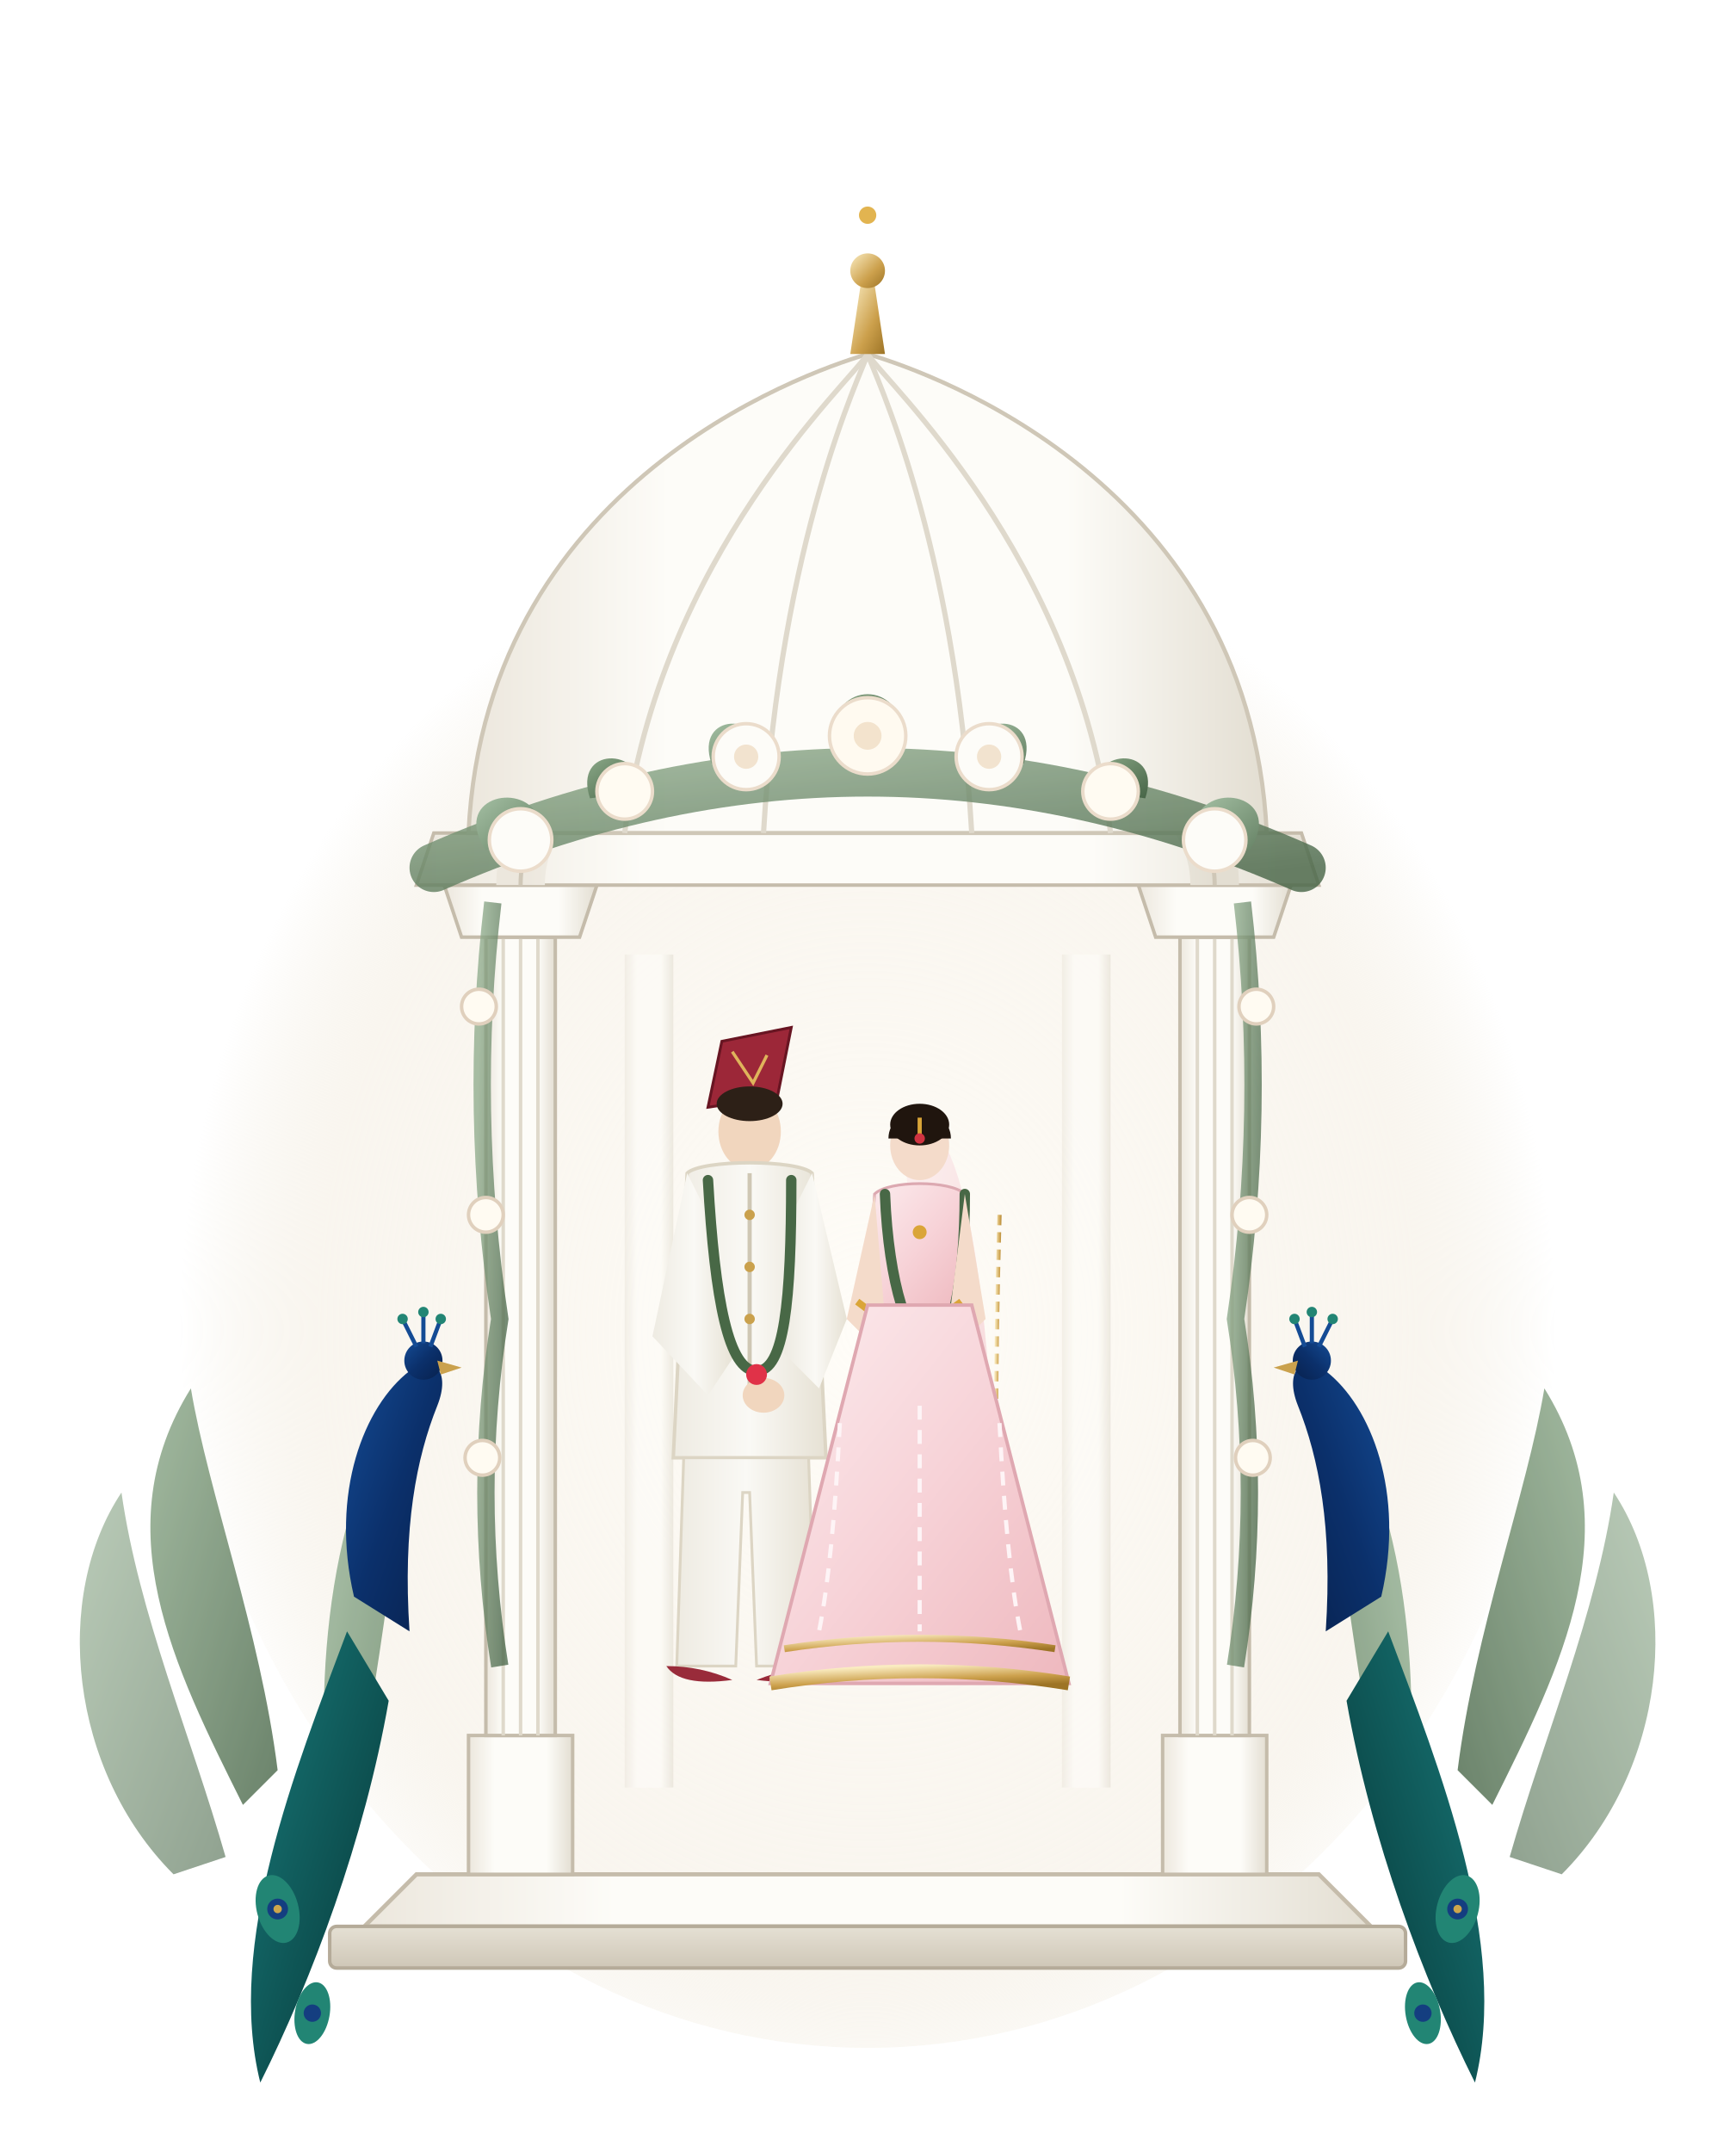
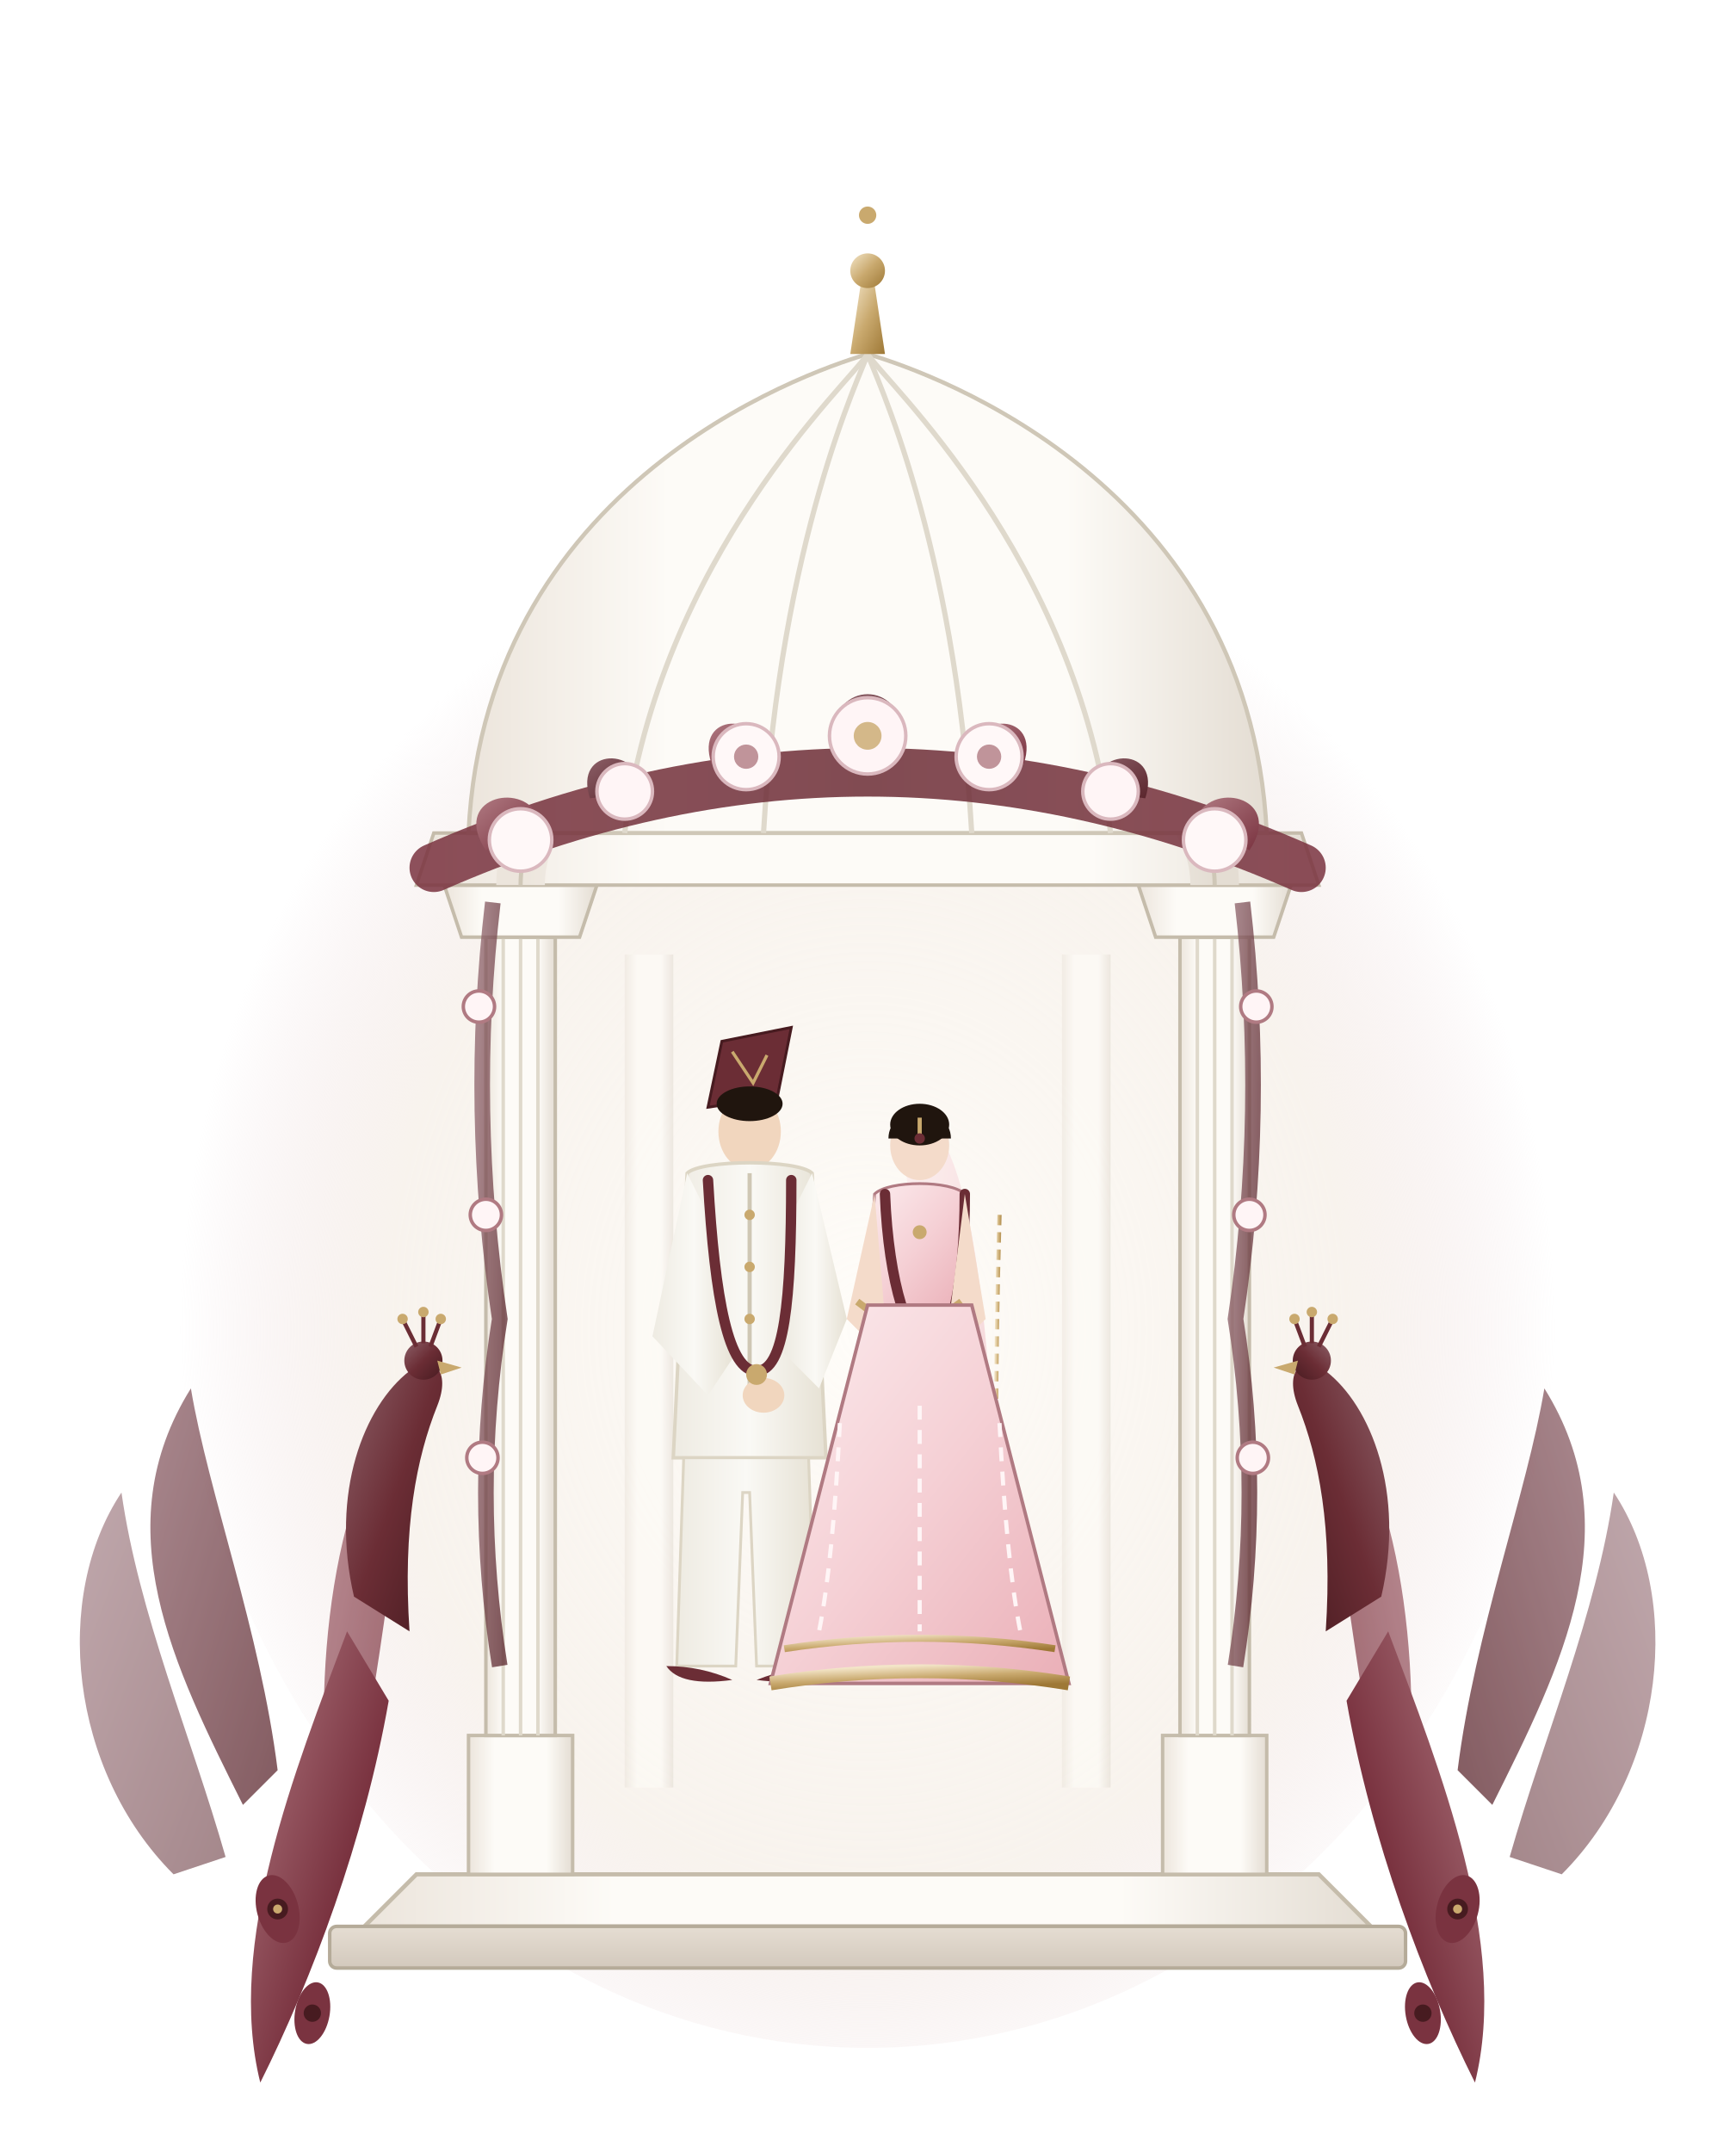
<svg xmlns="http://www.w3.org/2000/svg" viewBox="0 0 500 620" fill="none" class="w-full h-auto">
  <defs>
    <radialGradient id="gazeboGlow" cx="50%" cy="55%" r="50%">
-       <stop offset="0%" stop-color="#fffdf8" stop-opacity="0.95" />
-       <stop offset="80%" stop-color="#f5efe4" stop-opacity="0.6" />
-       <stop offset="100%" stop-color="#ece4d2" stop-opacity="0" />
+       <stop offset="0%" stop-color="#FFFDF9" stop-opacity="0.95" />
+       <stop offset="70%" stop-color="#F5EEE6" stop-opacity="0.7" />
+       <stop offset="100%" stop-color="#EBD7DA" stop-opacity="0" />
    </radialGradient>
    <linearGradient id="marbleGrad" x1="0%" y1="0%" x2="100%" y2="0%">
-       <stop offset="0%" stop-color="#ece7dd" />
-       <stop offset="25%" stop-color="#fdfcf8" />
-       <stop offset="75%" stop-color="#fdfcf8" />
-       <stop offset="100%" stop-color="#e3ded2" />
+       <stop offset="0%" stop-color="#ECE5DC" />
+       <stop offset="25%" stop-color="#FDFBF7" />
+       <stop offset="75%" stop-color="#FDFBF7" />
+       <stop offset="100%" stop-color="#E4DDD3" />
    </linearGradient>
    <linearGradient id="marbleShade" x1="0%" y1="0%" x2="0%" y2="100%">
-       <stop offset="0%" stop-color="#e5e0d4" />
-       <stop offset="100%" stop-color="#cfc7b7" />
-     </linearGradient>
-     <linearGradient id="leafSage1" x1="0%" y1="0%" x2="100%" y2="100%">
-       <stop offset="0%" stop-color="#8ba888" />
-       <stop offset="100%" stop-color="#466446" />
-     </linearGradient>
-     <linearGradient id="leafSage2" x1="0%" y1="0%" x2="100%" y2="100%">
-       <stop offset="0%" stop-color="#a4bfa3" />
-       <stop offset="100%" stop-color="#678366" />
-     </linearGradient>
-     <linearGradient id="peacockBlue" x1="0%" y1="0%" x2="100%" y2="100%">
-       <stop offset="0%" stop-color="#144b94" />
-       <stop offset="50%" stop-color="#0b306b" />
-       <stop offset="100%" stop-color="#08214d" />
-     </linearGradient>
-     <linearGradient id="peacockTeal" x1="0%" y1="0%" x2="100%" y2="100%">
-       <stop offset="0%" stop-color="#197a7a" />
-       <stop offset="60%" stop-color="#0d5050" />
-       <stop offset="100%" stop-color="#083838" />
+       <stop offset="0%" stop-color="#E5DDD2" />
+       <stop offset="100%" stop-color="#D3C9BD" />
+     </linearGradient>
+     <linearGradient id="leafMaroon1" x1="0%" y1="0%" x2="100%" y2="100%">
+       <stop offset="0%" stop-color="#8C6068" />
+       <stop offset="100%" stop-color="#5A252C" />
+     </linearGradient>
+     <linearGradient id="leafMaroon2" x1="0%" y1="0%" x2="100%" y2="100%">
+       <stop offset="0%" stop-color="#B07A82" />
+       <stop offset="100%" stop-color="#7A3340" />
+     </linearGradient>
+     <linearGradient id="roseGarlandGrad" x1="0%" y1="0%" x2="100%" y2="0%">
+       <stop offset="0%" stop-color="#7A3340" />
+       <stop offset="50%" stop-color="#6B2D35" />
+       <stop offset="100%" stop-color="#7A3340" />
+     </linearGradient>
+     <linearGradient id="peacockBurgundy" x1="0%" y1="0%" x2="100%" y2="100%">
+       <stop offset="0%" stop-color="#8C6068" />
+       <stop offset="50%" stop-color="#6B2D35" />
+       <stop offset="100%" stop-color="#471B20" />
+     </linearGradient>
+     <linearGradient id="peacockRose" x1="0%" y1="0%" x2="100%" y2="100%">
+       <stop offset="0%" stop-color="#B07A82" />
+       <stop offset="60%" stop-color="#7A3340" />
+       <stop offset="100%" stop-color="#5A252C" />
    </linearGradient>
    <linearGradient id="groomIvory" x1="0%" y1="0%" x2="100%" y2="0%">
-       <stop offset="0%" stop-color="#eeebe2" />
-       <stop offset="50%" stop-color="#faf9f5" />
-       <stop offset="100%" stop-color="#e6e1d4" />
+       <stop offset="0%" stop-color="#EEEBE2" />
+       <stop offset="50%" stop-color="#FAF9F5" />
+       <stop offset="100%" stop-color="#E6E1D4" />
    </linearGradient>
    <linearGradient id="brideBlush" x1="0%" y1="0%" x2="100%" y2="100%">
-       <stop offset="0%" stop-color="#fcecee" />
-       <stop offset="50%" stop-color="#f7d3d8" />
-       <stop offset="100%" stop-color="#eeb8be" />
+       <stop offset="0%" stop-color="#FCECEE" />
+       <stop offset="50%" stop-color="#F5D0D5" />
+       <stop offset="100%" stop-color="#EAAFB7" />
    </linearGradient>
    <linearGradient id="goldAccent" x1="0%" y1="0%" x2="100%" y2="100%">
-       <stop offset="0%" stop-color="#faecc1" />
-       <stop offset="60%" stop-color="#cca04c" />
-       <stop offset="100%" stop-color="#9d7426" />
+       <stop offset="0%" stop-color="#F3E5C8" />
+       <stop offset="50%" stop-color="#C9A96E" />
+       <stop offset="100%" stop-color="#9E7836" />
    </linearGradient>
  </defs>
  <ellipse cx="250" cy="360" rx="200" ry="230" fill="url(#gazeboGlow)" />
  <g id="gazebo-structure">
    <path d="M120 540 L380 540 L395 555 L105 555 Z" fill="url(#marbleGrad)" stroke="#c5bcab" stroke-width="1.2" />
    <rect x="95" y="555" width="310" height="12" rx="2" fill="url(#marbleShade)" stroke="#b5ab99" stroke-width="1" />
    <g id="left-pillar">
      <rect x="135" y="500" width="30" height="40" fill="url(#marbleGrad)" stroke="#c5bcab" stroke-width="1" />
      <rect x="140" y="270" width="20" height="230" fill="url(#marbleGrad)" stroke="#c5bcab" stroke-width="1" />
      <line x1="145" y1="270" x2="145" y2="500" stroke="#dfd9cb" stroke-width="1" />
      <line x1="150" y1="270" x2="150" y2="500" stroke="#dfd9cb" stroke-width="1" />
      <line x1="155" y1="270" x2="155" y2="500" stroke="#dfd9cb" stroke-width="1" />
      <path d="M133 270 L167 270 L172 255 L128 255 Z" fill="url(#marbleGrad)" stroke="#c5bcab" stroke-width="1" />
    </g>
    <g id="right-pillar">
      <rect x="335" y="500" width="30" height="40" fill="url(#marbleGrad)" stroke="#c5bcab" stroke-width="1" />
      <rect x="340" y="270" width="20" height="230" fill="url(#marbleGrad)" stroke="#c5bcab" stroke-width="1" />
      <line x1="345" y1="270" x2="345" y2="500" stroke="#dfd9cb" stroke-width="1" />
      <line x1="350" y1="270" x2="350" y2="500" stroke="#dfd9cb" stroke-width="1" />
      <line x1="355" y1="270" x2="355" y2="500" stroke="#dfd9cb" stroke-width="1" />
      <path d="M333 270 L367 270 L372 255 L328 255 Z" fill="url(#marbleGrad)" stroke="#c5bcab" stroke-width="1" />
    </g>
    <rect x="180" y="275" width="14" height="240" fill="url(#marbleGrad)" opacity="0.6" />
    <rect x="306" y="275" width="14" height="240" fill="url(#marbleGrad)" opacity="0.6" />
    <path d="M120 255 L380 255 L375 240 L125 240 Z" fill="url(#marbleGrad)" stroke="#c5bcab" stroke-width="1" />
    <path d="M150 255 C150 185 350 185 350 255" fill="none" stroke="url(#marbleGrad)" stroke-width="14" />
    <path d="M150 255 C150 185 350 185 350 255" fill="none" stroke="#cfc7b7" stroke-width="1.2" />
    <path d="M135 240 C140 135 240 105 250 102 C260 105 360 135 365 240 Z" fill="url(#marbleGrad)" stroke="#cfc7b7" stroke-width="1.2" />
    <path d="M180 240 C190 160 245 110 250 102" stroke="#dfd9cc" stroke-width="1.5" fill="none" />
    <path d="M320 240 C310 160 255 110 250 102" stroke="#dfd9cc" stroke-width="1.5" fill="none" />
    <path d="M220 240 C225 155 248 108 250 102" stroke="#dfd9cc" stroke-width="1.5" fill="none" />
    <path d="M280 240 C275 155 252 108 250 102" stroke="#dfd9cc" stroke-width="1.5" fill="none" />
    <path d="M245 102 L255 102 L252 82 L248 82 Z" fill="url(#goldAccent)" />
    <circle cx="250" cy="78" r="5" fill="url(#goldAccent)" />
    <path d="M250 73 L250 63" stroke="url(#goldAccent)" stroke-width="2" />
-     <circle cx="250" cy="62" r="2.5" fill="#e2b450" />
+     <circle cx="250" cy="62" r="2.5" fill="#C9A96E" />
  </g>
  <g id="gazebo-florals">
-     <path d="M125 250 Q250 195 375 250" stroke="url(#leafSage1)" stroke-width="14" stroke-linecap="round" fill="none" opacity="0.8" />
-     <path d="M140 245 C130 230 150 225 155 235 Z" fill="url(#leafSage2)" />
-     <path d="M170 230 C165 215 185 215 185 228 Z" fill="url(#leafSage1)" />
-     <path d="M205 220 C200 205 220 205 220 218 Z" fill="url(#leafSage2)" />
-     <path d="M240 212 C240 196 260 196 260 212 Z" fill="url(#leafSage1)" />
-     <path d="M280 218 C280 205 300 205 295 220 Z" fill="url(#leafSage2)" />
-     <path d="M315 228 C315 215 335 215 330 230 Z" fill="url(#leafSage1)" />
-     <path d="M345 235 C350 225 370 230 360 245 Z" fill="url(#leafSage2)" />
-     <circle cx="150" cy="242" r="9" fill="#fdfcf8" stroke="#ebdccb" stroke-width="1" />
-     <circle cx="180" cy="228" r="8" fill="#fffbf2" stroke="#ebdccb" stroke-width="1" />
-     <circle cx="215" cy="218" r="9.5" fill="#fdfcf8" stroke="#ebdccb" stroke-width="1" />
-     <circle cx="250" cy="212" r="11" fill="#fffaf0" stroke="#ebdccb" stroke-width="1" />
-     <circle cx="285" cy="218" r="9.5" fill="#fdfcf8" stroke="#ebdccb" stroke-width="1" />
-     <circle cx="320" cy="228" r="8" fill="#fffbf2" stroke="#ebdccb" stroke-width="1" />
-     <circle cx="350" cy="242" r="9" fill="#fdfcf8" stroke="#ebdccb" stroke-width="1" />
-     <circle cx="250" cy="212" r="4" fill="#eed9bd" opacity="0.7" />
-     <circle cx="215" cy="218" r="3.5" fill="#eed9bd" opacity="0.7" />
-     <circle cx="285" cy="218" r="3.5" fill="#eed9bd" opacity="0.7" />
-     <path d="M142 260 Q135 320 144 380 Q136 430 144 480" stroke="url(#leafSage1)" stroke-width="5" fill="none" opacity="0.75" />
-     <circle cx="138" cy="290" r="5" fill="#fffbf2" stroke="#e0d0bd" />
-     <circle cx="140" cy="350" r="5" fill="#fffbf2" stroke="#e0d0bd" />
-     <circle cx="139" cy="420" r="5" fill="#fffbf2" stroke="#e0d0bd" />
-     <path d="M358 260 Q365 320 356 380 Q364 430 356 480" stroke="url(#leafSage1)" stroke-width="5" fill="none" opacity="0.75" />
-     <circle cx="362" cy="290" r="5" fill="#fffbf2" stroke="#e0d0bd" />
-     <circle cx="360" cy="350" r="5" fill="#fffbf2" stroke="#e0d0bd" />
-     <circle cx="361" cy="420" r="5" fill="#fffbf2" stroke="#e0d0bd" />
+     <path d="M125 250 Q250 195 375 250" stroke="url(#roseGarlandGrad)" stroke-width="14" stroke-linecap="round" fill="none" opacity="0.85" />
+     <path d="M140 245 C130 230 150 225 155 235 Z" fill="url(#leafMaroon2)" />
+     <path d="M170 230 C165 215 185 215 185 228 Z" fill="url(#leafMaroon1)" />
+     <path d="M205 220 C200 205 220 205 220 218 Z" fill="url(#leafMaroon2)" />
+     <path d="M240 212 C240 196 260 196 260 212 Z" fill="url(#leafMaroon1)" />
+     <path d="M280 218 C280 205 300 205 295 220 Z" fill="url(#leafMaroon2)" />
+     <path d="M315 228 C315 215 335 215 330 230 Z" fill="url(#leafMaroon1)" />
+     <path d="M345 235 C350 225 370 230 360 245 Z" fill="url(#leafMaroon2)" />
+     <circle cx="150" cy="242" r="9" fill="#FFF8F8" stroke="#DAB8BE" stroke-width="1" />
+     <circle cx="180" cy="228" r="8" fill="#FFF5F6" stroke="#DAB8BE" stroke-width="1" />
+     <circle cx="215" cy="218" r="9.5" fill="#FFF8F8" stroke="#DAB8BE" stroke-width="1" />
+     <circle cx="250" cy="212" r="11" fill="#FFF5F6" stroke="#DAB8BE" stroke-width="1" />
+     <circle cx="285" cy="218" r="9.5" fill="#FFF8F8" stroke="#DAB8BE" stroke-width="1" />
+     <circle cx="320" cy="228" r="8" fill="#FFF5F6" stroke="#DAB8BE" stroke-width="1" />
+     <circle cx="350" cy="242" r="9" fill="#FFF8F8" stroke="#DAB8BE" stroke-width="1" />
+     <circle cx="250" cy="212" r="4" fill="#C9A96E" opacity="0.8" />
+     <circle cx="215" cy="218" r="3.5" fill="#B07A82" opacity="0.8" />
+     <circle cx="285" cy="218" r="3.5" fill="#B07A82" opacity="0.8" />
+     <path d="M142 260 Q135 320 144 380 Q136 430 144 480" stroke="url(#leafMaroon1)" stroke-width="4.5" fill="none" opacity="0.75" />
+     <circle cx="138" cy="290" r="4.5" fill="#FFF5F6" stroke="#B07A82" />
+     <circle cx="140" cy="350" r="4.5" fill="#FFF5F6" stroke="#B07A82" />
+     <circle cx="139" cy="420" r="4.5" fill="#FFF5F6" stroke="#B07A82" />
+     <path d="M358 260 Q365 320 356 380 Q364 430 356 480" stroke="url(#leafMaroon1)" stroke-width="4.5" fill="none" opacity="0.75" />
+     <circle cx="362" cy="290" r="4.5" fill="#FFF5F6" stroke="#B07A82" />
+     <circle cx="360" cy="350" r="4.5" fill="#FFF5F6" stroke="#B07A82" />
+     <circle cx="361" cy="420" r="4.5" fill="#FFF5F6" stroke="#B07A82" />
  </g>
  <g id="couple">
    <g id="groom">
-       <path d="M208 300 L228 296 L224 316 L204 319 Z" fill="#9c2738" stroke="#681522" stroke-width="0.8" />
-       <path d="M211 303 L217 312 L221 304" stroke="#dfb45b" stroke-width="0.9" fill="none" />
-       <ellipse cx="216" cy="326" rx="9" ry="11" fill="#f1d6be" />
-       <ellipse cx="216" cy="318" rx="9.5" ry="5" fill="#2d2017" />
-       <path d="M198 338 C202 334 230 334 234 338 L238 420 L194 420 Z" fill="url(#groomIvory)" stroke="#dcd5c4" stroke-width="1" />
-       <line x1="216" y1="338" x2="216" y2="400" stroke="#cfc7b4" stroke-width="1.2" />
-       <circle cx="216" cy="350" r="1.5" fill="#caa14d" />
-       <circle cx="216" cy="365" r="1.5" fill="#caa14d" />
-       <circle cx="216" cy="380" r="1.5" fill="#caa14d" />
+       <path d="M208 300 L228 296 L224 316 L204 319 Z" fill="#6B2D35" stroke="#471B20" stroke-width="0.8" />
+       <path d="M211 303 L217 312 L221 304" stroke="#C9A96E" stroke-width="0.9" fill="none" />
+       <ellipse cx="216" cy="326" rx="9" ry="11" fill="#F1D6BE" />
+       <ellipse cx="216" cy="318" rx="9.5" ry="5" fill="#20150E" />
+       <path d="M198 338 C202 334 230 334 234 338 L238 420 L194 420 Z" fill="url(#groomIvory)" stroke="#DCD5C4" stroke-width="1" />
+       <line x1="216" y1="338" x2="216" y2="400" stroke="#CFC7B4" stroke-width="1.2" />
+       <circle cx="216" cy="350" r="1.5" fill="#C9A96E" />
+       <circle cx="216" cy="365" r="1.5" fill="#C9A96E" />
+       <circle cx="216" cy="380" r="1.5" fill="#C9A96E" />
      <path d="M198 338 L188 385 L204 402 L212 390 L204 350 Z" fill="url(#groomIvory)" />
      <path d="M234 338 L244 380 L236 400 L226 390 L228 350 Z" fill="url(#groomIvory)" />
-       <ellipse cx="220" cy="402" rx="6" ry="5" fill="#f1d6be" />
-       <path d="M204 340 C206 375 210 395 218 395 C226 395 228 375 228 340" stroke="#486846" stroke-width="3" fill="none" stroke-linecap="round" />
-       <circle cx="218" cy="396" r="3" fill="#e03248" />
-       <path d="M197 420 L195 480 L212 480 L214 430 L216 430 L218 480 L235 480 L233 420 Z" fill="url(#groomIvory)" stroke="#dcd5c4" stroke-width="0.8" />
-       <path d="M192 480 Q202 480 211 484 Q196 486 192 480 Z" fill="#992b3a" />
-       <path d="M218 484 Q228 480 238 480 Q234 486 218 484 Z" fill="#992b3a" />
+       <ellipse cx="220" cy="402" rx="6" ry="5" fill="#F1D6BE" />
+       <path d="M204 340 C206 375 210 395 218 395 C226 395 228 375 228 340" stroke="#6B2D35" stroke-width="3" fill="none" stroke-linecap="round" />
+       <circle cx="218" cy="396" r="3" fill="#C9A96E" />
+       <path d="M197 420 L195 480 L212 480 L214 430 L216 430 L218 480 L235 480 L233 420 Z" fill="url(#groomIvory)" stroke="#DCD5C4" stroke-width="0.8" />
+       <path d="M192 480 Q202 480 211 484 Q196 486 192 480 Z" fill="#6B2D35" />
+       <path d="M218 484 Q228 480 238 480 Q234 486 218 484 Z" fill="#6B2D35" />
    </g>
    <g id="bride">
      <path d="M260 320 C275 320 286 350 288 470 C280 475 270 470 268 440 Z" fill="url(#brideBlush)" opacity="0.6" />
      <path d="M288 350 Q286 420 288 470" stroke="url(#goldAccent)" stroke-width="1.2" stroke-dasharray="3 2" fill="none" />
-       <ellipse cx="265" cy="330" rx="8.5" ry="10" fill="#f4dbca" />
-       <path d="M256 328 C256 318 274 318 274 328 Z" fill="#20150e" />
-       <ellipse cx="265" cy="324" rx="8.5" ry="6" fill="#20150e" />
-       <line x1="265" y1="322" x2="265" y2="328" stroke="#daa538" stroke-width="1.2" />
-       <circle cx="265" cy="328" r="1.5" fill="#cf3341" />
-       <path d="M252 344 C256 340 274 340 278 344 L280 376 L250 376 Z" fill="url(#brideBlush)" stroke="#dca9b1" stroke-width="0.8" />
-       <circle cx="265" cy="355" r="2" fill="#daa538" />
-       <path d="M255 344 C256 370 262 388 268 388 C274 388 278 370 278 344" stroke="#486846" stroke-width="3" fill="none" stroke-linecap="round" />
-       <circle cx="268" cy="389" r="3" fill="#e03248" />
-       <path d="M252 344 L244 380 L256 392 Z" fill="#f4dbca" />
-       <path d="M278 344 L284 380 L272 392 Z" fill="#f4dbca" />
-       <line x1="247" y1="375" x2="251" y2="378" stroke="#daa538" stroke-width="2" />
-       <line x1="277" y1="375" x2="273" y2="378" stroke="#daa538" stroke-width="2" />
-       <circle cx="260" cy="392" r="9" fill="#fdfbf5" stroke="#ded4c3" />
-       <circle cx="256" cy="390" r="3" fill="#f8dfe3" />
-       <circle cx="264" cy="393" r="3" fill="#f8dfe3" />
-       <circle cx="260" cy="395" r="3" fill="#d2e3d0" />
-       <path d="M250 376 L280 376 L308 485 L222 485 Z" fill="url(#brideBlush)" stroke="#dfa8b1" stroke-width="1" />
+       <ellipse cx="265" cy="330" rx="8.5" ry="10" fill="#F4DBCA" />
+       <path d="M256 328 C256 318 274 318 274 328 Z" fill="#20150E" />
+       <ellipse cx="265" cy="324" rx="8.5" ry="6" fill="#20150E" />
+       <line x1="265" y1="322" x2="265" y2="328" stroke="#C9A96E" stroke-width="1.2" />
+       <circle cx="265" cy="328" r="1.5" fill="#6B2D35" />
+       <path d="M252 344 C256 340 274 340 278 344 L280 376 L250 376 Z" fill="url(#brideBlush)" stroke="#B07A82" stroke-width="0.8" />
+       <circle cx="265" cy="355" r="2" fill="#C9A96E" />
+       <path d="M255 344 C256 370 262 388 268 388 C274 388 278 370 278 344" stroke="#6B2D35" stroke-width="3" fill="none" stroke-linecap="round" />
+       <circle cx="268" cy="389" r="3" fill="#C9A96E" />
+       <path d="M252 344 L244 380 L256 392 Z" fill="#F4DBCA" />
+       <path d="M278 344 L284 380 L272 392 Z" fill="#F4DBCA" />
+       <line x1="247" y1="375" x2="251" y2="378" stroke="#C9A96E" stroke-width="2" />
+       <line x1="277" y1="375" x2="273" y2="378" stroke="#C9A96E" stroke-width="2" />
+       <circle cx="260" cy="392" r="9" fill="#FFF5F6" stroke="#DAB8BE" />
+       <circle cx="256" cy="390" r="3" fill="#B07A82" />
+       <circle cx="264" cy="393" r="3" fill="#6B2D35" />
+       <circle cx="260" cy="395" r="3" fill="#C9A96E" />
+       <path d="M250 376 L280 376 L308 485 L222 485 Z" fill="url(#brideBlush)" stroke="#B07A82" stroke-width="1" />
      <path d="M222 485 Q265 478 308 485" stroke="url(#goldAccent)" stroke-width="4" fill="none" />
      <path d="M226 475 Q265 469 304 475" stroke="url(#goldAccent)" stroke-width="2" fill="none" />
-       <path d="M242 410 Q240 450 236 470" stroke="#fef4f6" stroke-width="1.2" stroke-dasharray="4 3" fill="none" />
-       <path d="M265 405 Q265 448 265 470" stroke="#fef4f6" stroke-width="1.2" stroke-dasharray="4 3" fill="none" />
-       <path d="M288 410 Q290 450 294 470" stroke="#fef4f6" stroke-width="1.2" stroke-dasharray="4 3" fill="none" />
+       <path d="M242 410 Q240 450 236 470" stroke="#FFF5F6" stroke-width="1.2" stroke-dasharray="4 3" fill="none" />
+       <path d="M265 405 Q265 448 265 470" stroke="#FFF5F6" stroke-width="1.2" stroke-dasharray="4 3" fill="none" />
+       <path d="M288 410 Q290 450 294 470" stroke="#FFF5F6" stroke-width="1.2" stroke-dasharray="4 3" fill="none" />
    </g>
  </g>
  <g id="left-peacock" transform="translate(10, 0)">
-     <path d="M60 520 C40 480 20 440 45 400 C50 430 65 470 70 510 Z" fill="url(#leafSage1)" opacity="0.8" />
-     <path d="M85 530 C80 480 85 430 110 395 C105 435 100 480 90 530 Z" fill="url(#leafSage2)" opacity="0.85" />
-     <path d="M40 540 C10 510 5 460 25 430 C30 465 45 500 55 535 Z" fill="url(#leafSage1)" opacity="0.6" />
-     <path d="M90 470 C75 510 55 560 65 600 C80 570 95 530 102 490 Z" fill="url(#peacockTeal)" />
-     <ellipse cx="70" cy="550" rx="6" ry="10" fill="#228574" transform="rotate(-15 70 550)" />
-     <circle cx="70" cy="550" r="3" fill="#143e80" />
-     <circle cx="70" cy="550" r="1.2" fill="#cca64c" />
-     <ellipse cx="80" cy="580" rx="5" ry="9" fill="#228574" transform="rotate(10 80 580)" />
-     <circle cx="80" cy="580" r="2.5" fill="#143e80" />
-     <path d="M92 460 C85 430 95 405 108 395 C115 390 120 395 116 405 C110 420 106 440 108 470 Z" fill="url(#peacockBlue)" />
-     <circle cx="112" cy="392" r="5.5" fill="url(#peacockBlue)" />
-     <path d="M116 392 L123 394 L117 396 Z" fill="#caa14d" />
-     <line x1="110" y1="388" x2="106" y2="380" stroke="#144b94" stroke-width="1.2" />
-     <line x1="112" y1="387" x2="112" y2="378" stroke="#144b94" stroke-width="1.2" />
-     <line x1="114" y1="388" x2="117" y2="380" stroke="#144b94" stroke-width="1.2" />
-     <circle cx="106" cy="380" r="1.5" fill="#228574" />
-     <circle cx="112" cy="378" r="1.5" fill="#228574" />
-     <circle cx="117" cy="380" r="1.5" fill="#228574" />
+     <path d="M60 520 C40 480 20 440 45 400 C50 430 65 470 70 510 Z" fill="url(#leafMaroon1)" opacity="0.75" />
+     <path d="M85 530 C80 480 85 430 110 395 C105 435 100 480 90 530 Z" fill="url(#leafMaroon2)" opacity="0.8" />
+     <path d="M40 540 C10 510 5 460 25 430 C30 465 45 500 55 535 Z" fill="url(#leafMaroon1)" opacity="0.55" />
+     <path d="M90 470 C75 510 55 560 65 600 C80 570 95 530 102 490 Z" fill="url(#peacockRose)" />
+     <ellipse cx="70" cy="550" rx="6" ry="10" fill="#7A3340" transform="rotate(-15 70 550)" />
+     <circle cx="70" cy="550" r="3" fill="#471B20" />
+     <circle cx="70" cy="550" r="1.3" fill="#C9A96E" />
+     <ellipse cx="80" cy="580" rx="5" ry="9" fill="#7A3340" transform="rotate(10 80 580)" />
+     <circle cx="80" cy="580" r="2.5" fill="#471B20" />
+     <path d="M92 460 C85 430 95 405 108 395 C115 390 120 395 116 405 C110 420 106 440 108 470 Z" fill="url(#peacockBurgundy)" />
+     <circle cx="112" cy="392" r="5.5" fill="url(#peacockBurgundy)" />
+     <path d="M116 392 L123 394 L117 396 Z" fill="#C9A96E" />
+     <line x1="110" y1="388" x2="106" y2="380" stroke="#6B2D35" stroke-width="1.2" />
+     <line x1="112" y1="387" x2="112" y2="378" stroke="#6B2D35" stroke-width="1.2" />
+     <line x1="114" y1="388" x2="117" y2="380" stroke="#6B2D35" stroke-width="1.2" />
+     <circle cx="106" cy="380" r="1.5" fill="#C9A96E" />
+     <circle cx="112" cy="378" r="1.5" fill="#C9A96E" />
+     <circle cx="117" cy="380" r="1.5" fill="#C9A96E" />
  </g>
  <g id="right-peacock" transform="translate(490, 0) scale(-1, 1)">
-     <path d="M60 520 C40 480 20 440 45 400 C50 430 65 470 70 510 Z" fill="url(#leafSage1)" opacity="0.8" />
-     <path d="M85 530 C80 480 85 430 110 395 C105 435 100 480 90 530 Z" fill="url(#leafSage2)" opacity="0.85" />
-     <path d="M40 540 C10 510 5 460 25 430 C30 465 45 500 55 535 Z" fill="url(#leafSage1)" opacity="0.6" />
-     <path d="M90 470 C75 510 55 560 65 600 C80 570 95 530 102 490 Z" fill="url(#peacockTeal)" />
-     <ellipse cx="70" cy="550" rx="6" ry="10" fill="#228574" transform="rotate(-15 70 550)" />
-     <circle cx="70" cy="550" r="3" fill="#143e80" />
-     <circle cx="70" cy="550" r="1.2" fill="#cca64c" />
-     <ellipse cx="80" cy="580" rx="5" ry="9" fill="#228574" transform="rotate(10 80 580)" />
-     <circle cx="80" cy="580" r="2.5" fill="#143e80" />
-     <path d="M92 460 C85 430 95 405 108 395 C115 390 120 395 116 405 C110 420 106 440 108 470 Z" fill="url(#peacockBlue)" />
-     <circle cx="112" cy="392" r="5.5" fill="url(#peacockBlue)" />
-     <path d="M116 392 L123 394 L117 396 Z" fill="#caa14d" />
-     <line x1="110" y1="388" x2="106" y2="380" stroke="#144b94" stroke-width="1.2" />
-     <line x1="112" y1="387" x2="112" y2="378" stroke="#144b94" stroke-width="1.2" />
-     <line x1="114" y1="388" x2="117" y2="380" stroke="#144b94" stroke-width="1.2" />
-     <circle cx="106" cy="380" r="1.5" fill="#228574" />
-     <circle cx="112" cy="378" r="1.5" fill="#228574" />
-     <circle cx="117" cy="380" r="1.5" fill="#228574" />
+     <path d="M60 520 C40 480 20 440 45 400 C50 430 65 470 70 510 Z" fill="url(#leafMaroon1)" opacity="0.75" />
+     <path d="M85 530 C80 480 85 430 110 395 C105 435 100 480 90 530 Z" fill="url(#leafMaroon2)" opacity="0.8" />
+     <path d="M40 540 C10 510 5 460 25 430 C30 465 45 500 55 535 Z" fill="url(#leafMaroon1)" opacity="0.55" />
+     <path d="M90 470 C75 510 55 560 65 600 C80 570 95 530 102 490 Z" fill="url(#peacockRose)" />
+     <ellipse cx="70" cy="550" rx="6" ry="10" fill="#7A3340" transform="rotate(-15 70 550)" />
+     <circle cx="70" cy="550" r="3" fill="#471B20" />
+     <circle cx="70" cy="550" r="1.3" fill="#C9A96E" />
+     <ellipse cx="80" cy="580" rx="5" ry="9" fill="#7A3340" transform="rotate(10 80 580)" />
+     <circle cx="80" cy="580" r="2.5" fill="#471B20" />
+     <path d="M92 460 C85 430 95 405 108 395 C115 390 120 395 116 405 C110 420 106 440 108 470 Z" fill="url(#peacockBurgundy)" />
+     <circle cx="112" cy="392" r="5.5" fill="url(#peacockBurgundy)" />
+     <path d="M116 392 L123 394 L117 396 Z" fill="#C9A96E" />
+     <line x1="110" y1="388" x2="106" y2="380" stroke="#6B2D35" stroke-width="1.2" />
+     <line x1="112" y1="387" x2="112" y2="378" stroke="#6B2D35" stroke-width="1.2" />
+     <line x1="114" y1="388" x2="117" y2="380" stroke="#6B2D35" stroke-width="1.2" />
+     <circle cx="106" cy="380" r="1.5" fill="#C9A96E" />
+     <circle cx="112" cy="378" r="1.5" fill="#C9A96E" />
+     <circle cx="117" cy="380" r="1.5" fill="#C9A96E" />
  </g>
</svg>
